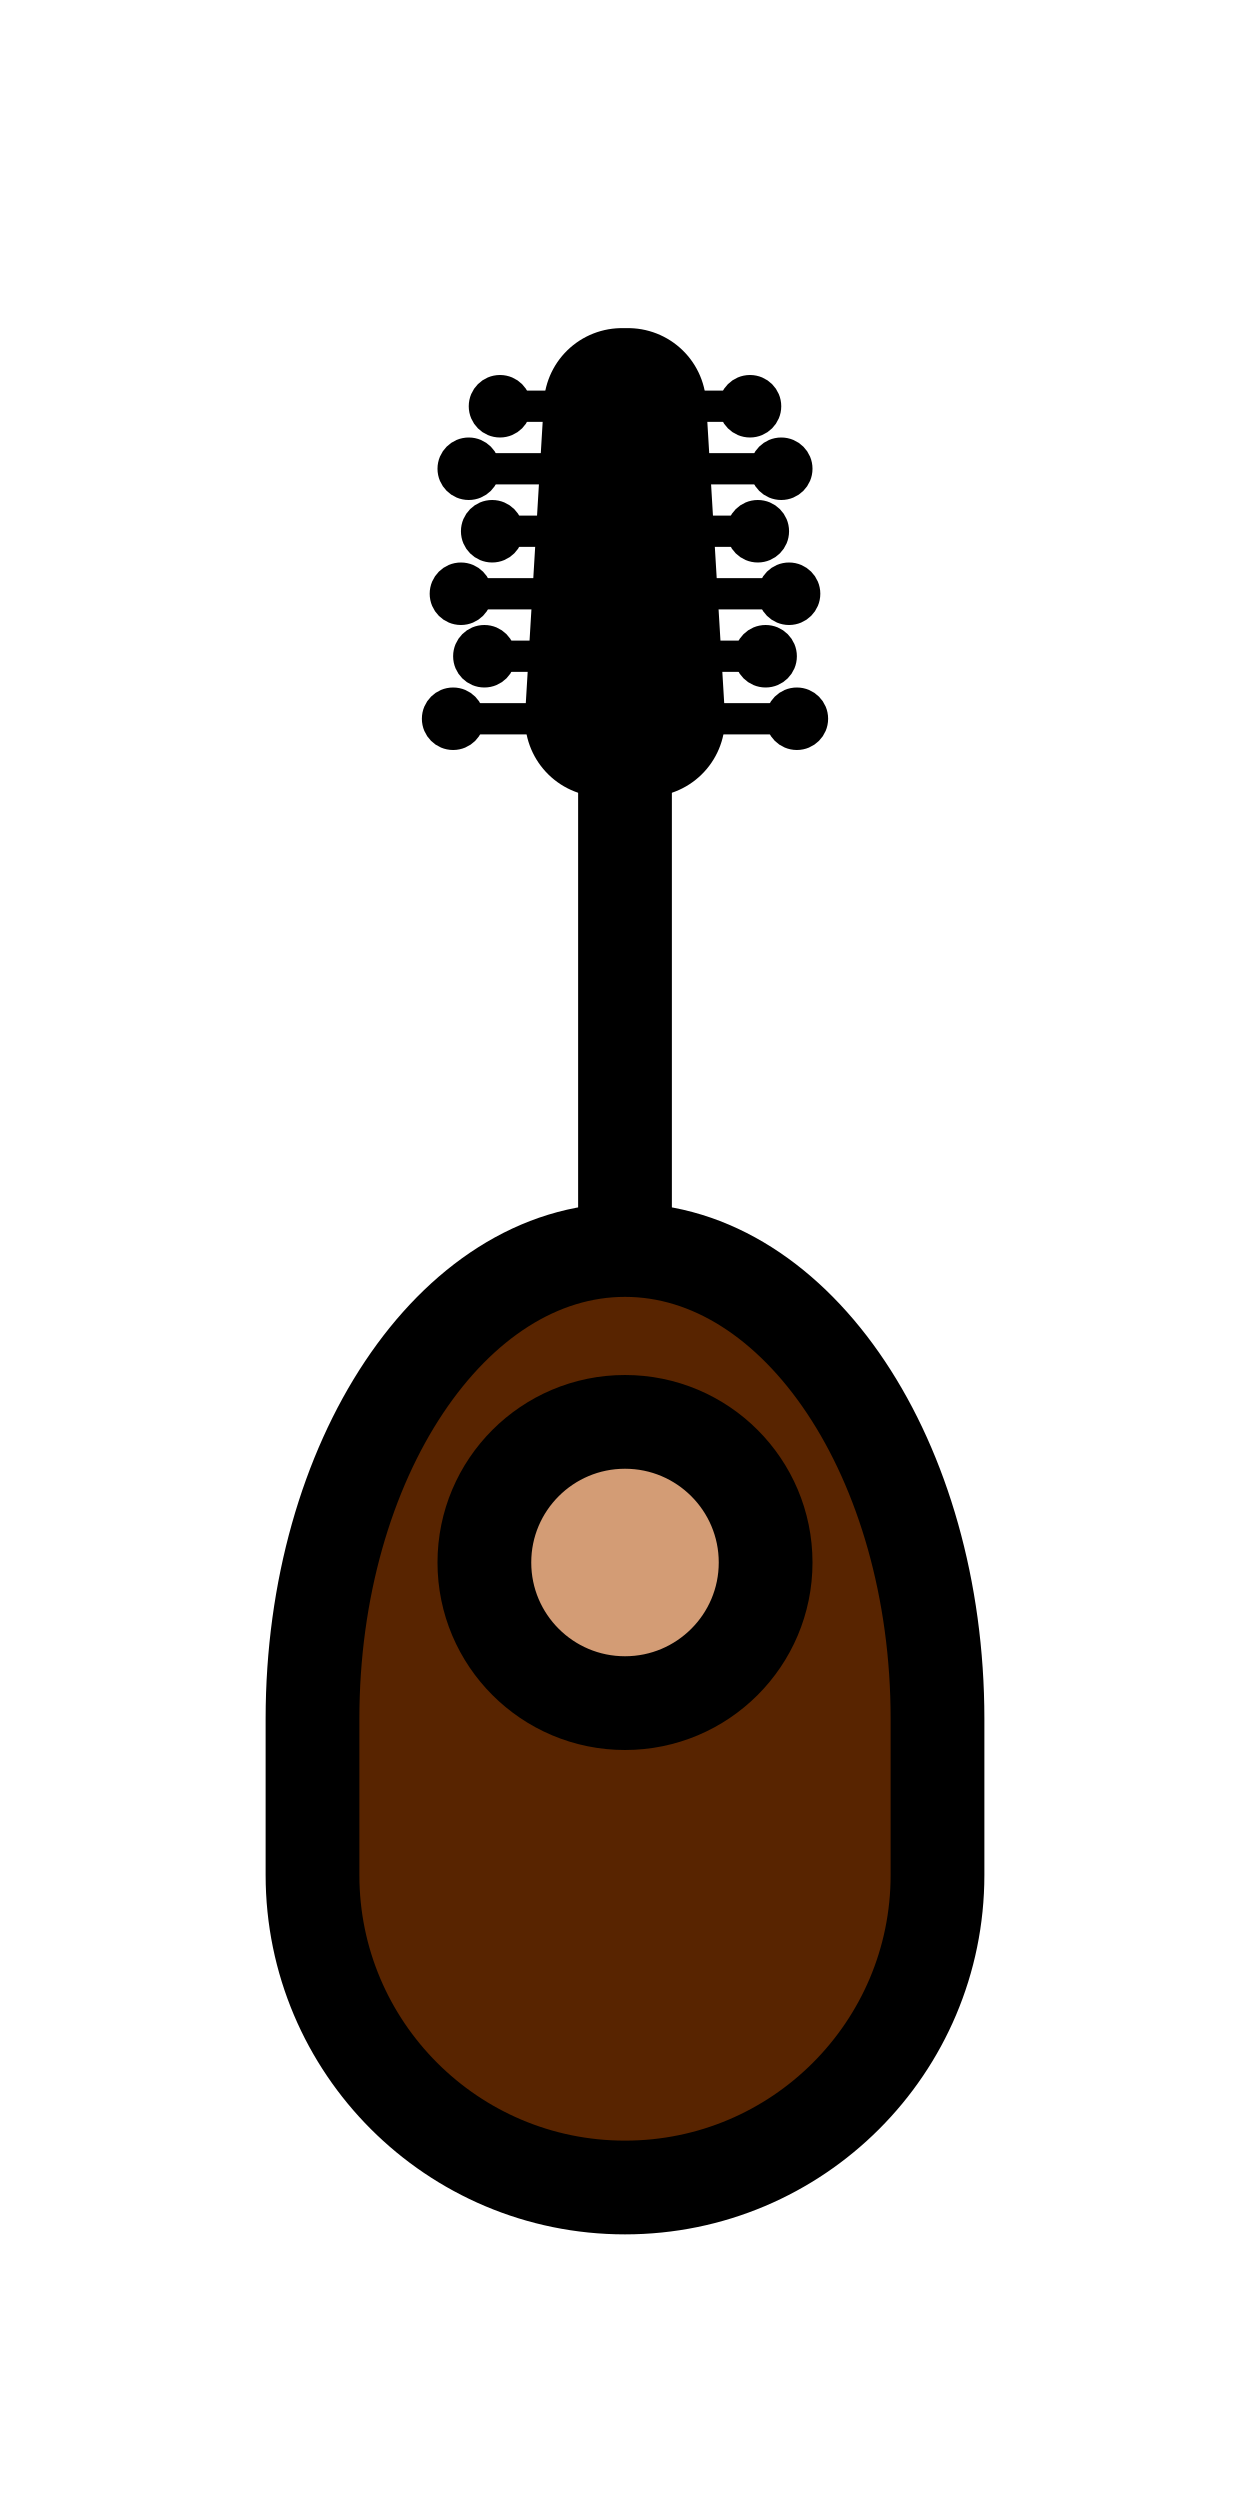
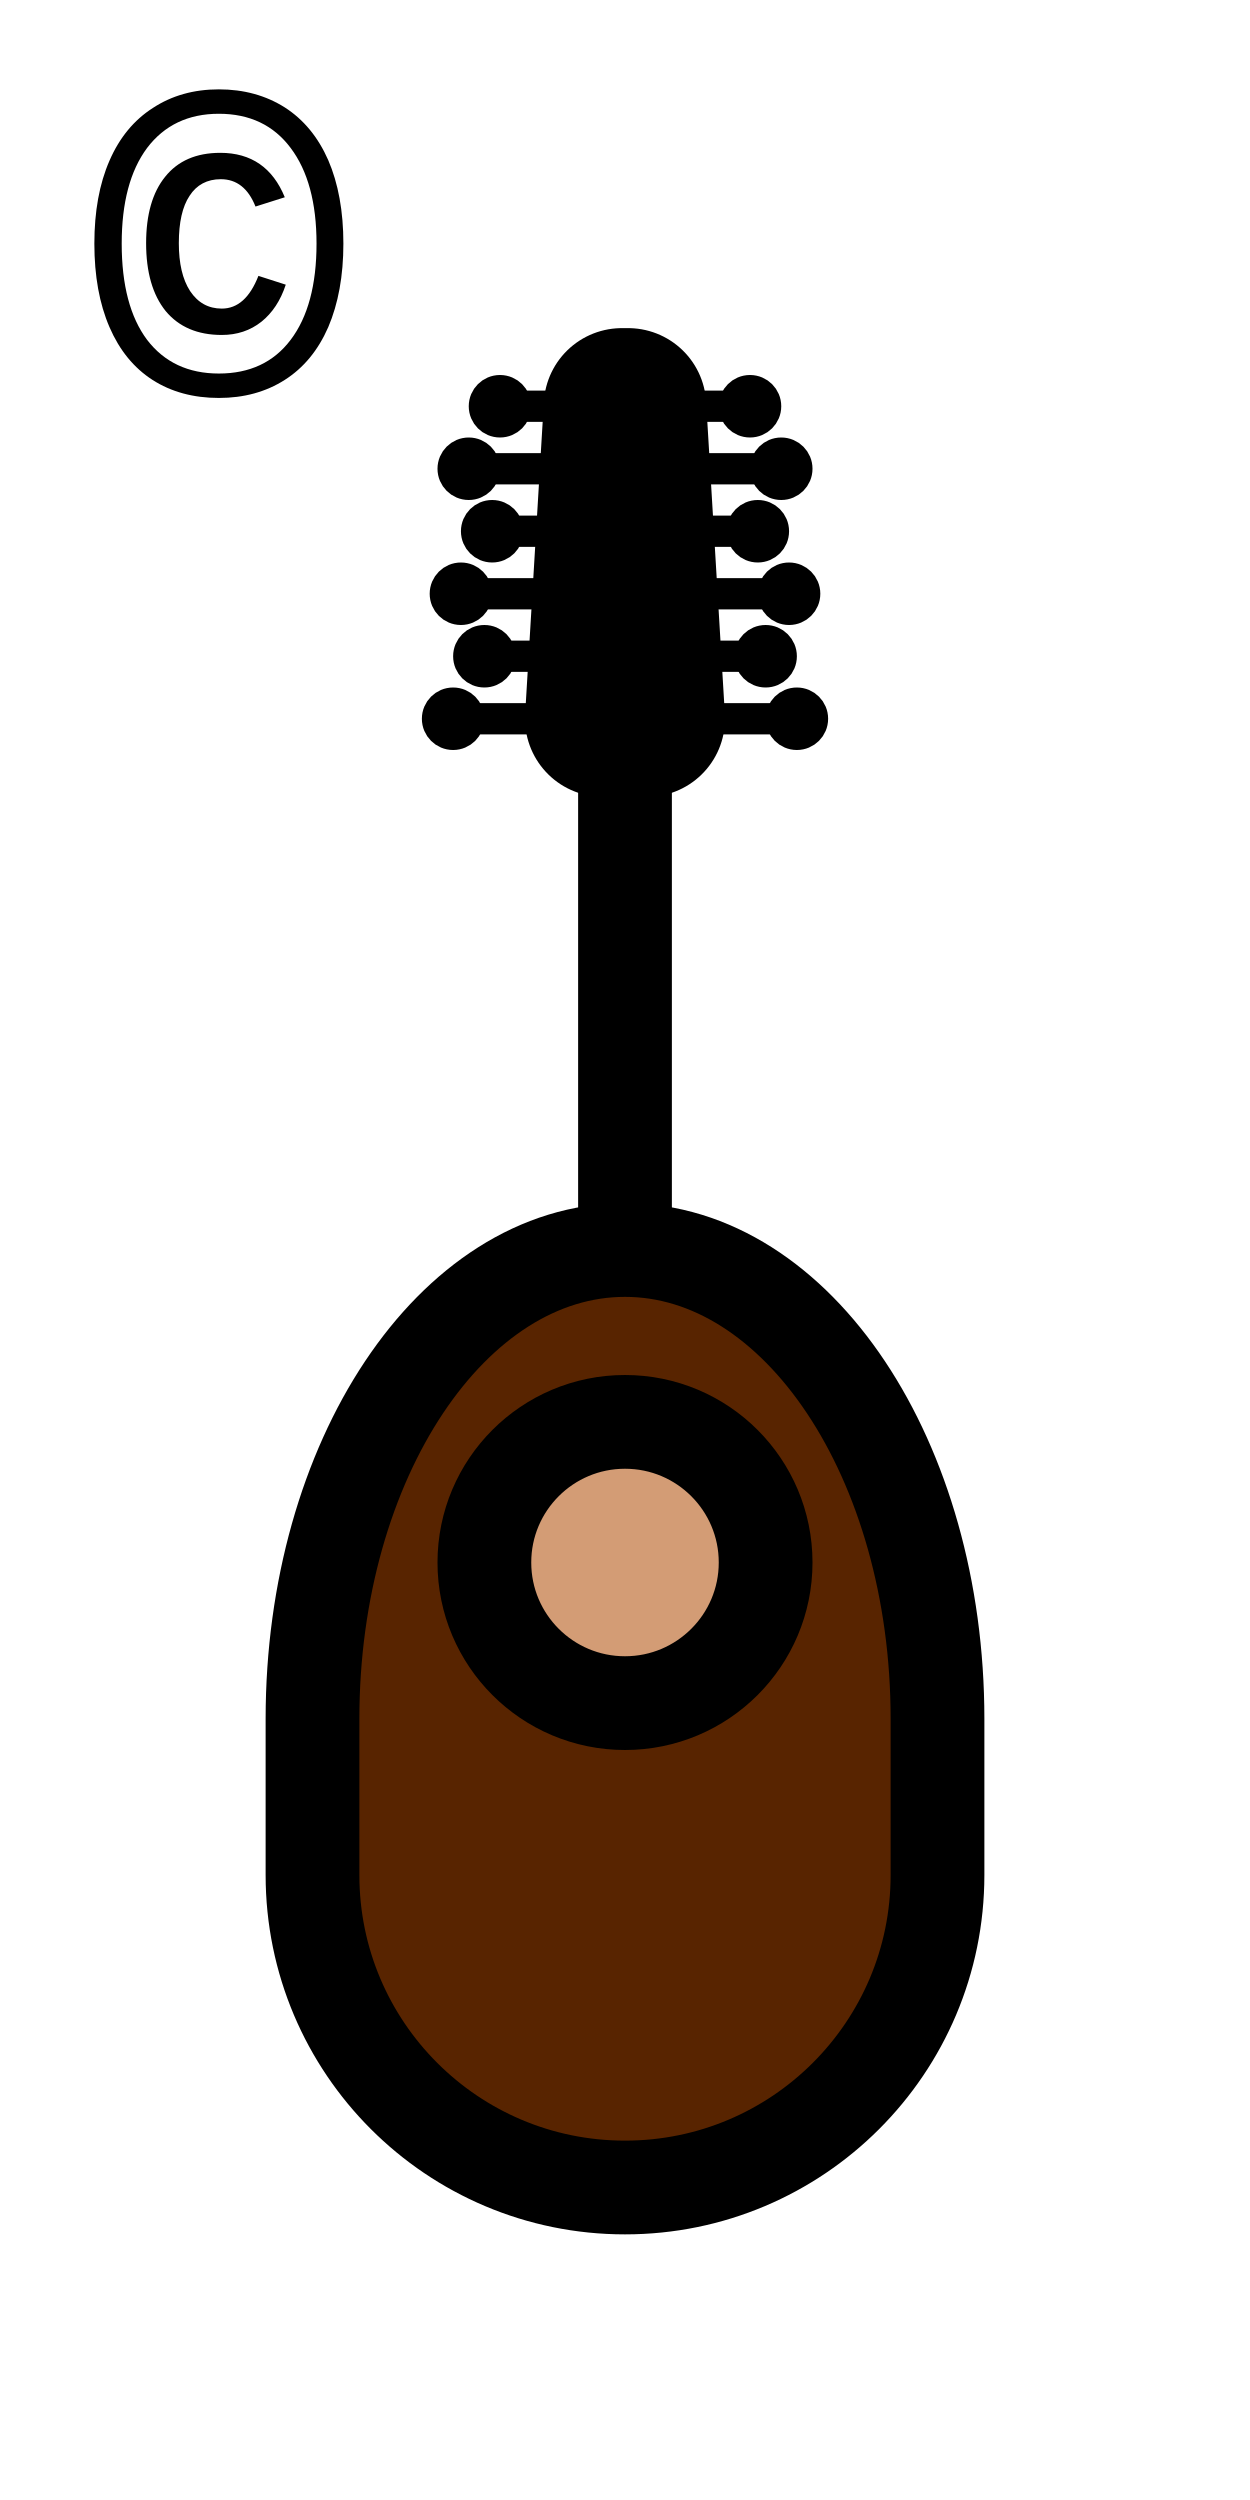
<svg xmlns="http://www.w3.org/2000/svg" width="160" height="320" viewBox="-20 0 40 20">
+   <text text-anchor="middle" style="font: bold 14px Verdana,Courier New; fill:#000;align:center;" x="-13" y="-17">
+         ©
+     </text>
  <g style="fill:#582400;stroke:#000;stroke-width:3;stroke-linecap:round;stroke-linejoin:round;">
    <path d="M 10 25            A 10 15 0 0 0 -10 25            L -10 30            A 10 10 0 0 0 10 30            L 10 25            " />
    <ellipse rx="4.5" ry="4.5" cx="0" cy="20" style="fill:#D39C75;" />
  </g>
  <g style="stroke:#000;stroke-width:3;fill:#000;">
    <line x1="0" y1="10" x2="0" y2="-10" />
  </g>
  <g style="stroke:#000;stroke-width:5;stroke-linecap:round;fill:#000;stroke-linejoin:round;">
    <path d="M 0.5 -8            L 0.7 -7            L 0.1 -17            L -0.1 -17            L -0.7 -7            z            " />
  </g>
  <g style="stroke:#000;stroke-width:1;fill:#000;stroke-linecap:round;">
    <line x1="-4" y1="-17" x2="4" y2="-17" />
    <ellipse rx="0.5" ry="0.5" cx="-4" cy="-17" />
    <ellipse rx="0.5" ry="0.5" cx="4" cy="-17" />
    <line x1="-5" y1="-15" x2="5" y2="-15" />
    <ellipse rx="0.5" ry="0.5" cx="-5" cy="-15" />
    <ellipse rx="0.5" ry="0.5" cx="5" cy="-15" />
    <line x1="-4.25" y1="-13" x2="4.25" y2="-13" />
    <ellipse rx="0.5" ry="0.5" cx="-4.25" cy="-13" />
    <ellipse rx="0.5" ry="0.5" cx="4.25" cy="-13" />
    <line x1="-5.25" y1="-11" x2="5.25" y2="-11" />
    <ellipse rx="0.5" ry="0.5" cx="-5.25" cy="-11" />
    <ellipse rx="0.5" ry="0.5" cx="5.25" cy="-11" />
    <line x1="-4.5" y1="-9" x2="4.5" y2="-9" />
    <ellipse rx="0.5" ry="0.5" cx="-4.5" cy="-9" />
    <ellipse rx="0.5" ry="0.5" cx="4.5" cy="-9" />
    <line x1="-5.5" y1="-7" x2="5.5" y2="-7" />
    <ellipse rx="0.5" ry="0.5" cx="-5.5" cy="-7" />
    <ellipse rx="0.5" ry="0.5" cx="5.5" cy="-7" />
  </g>
</svg>
